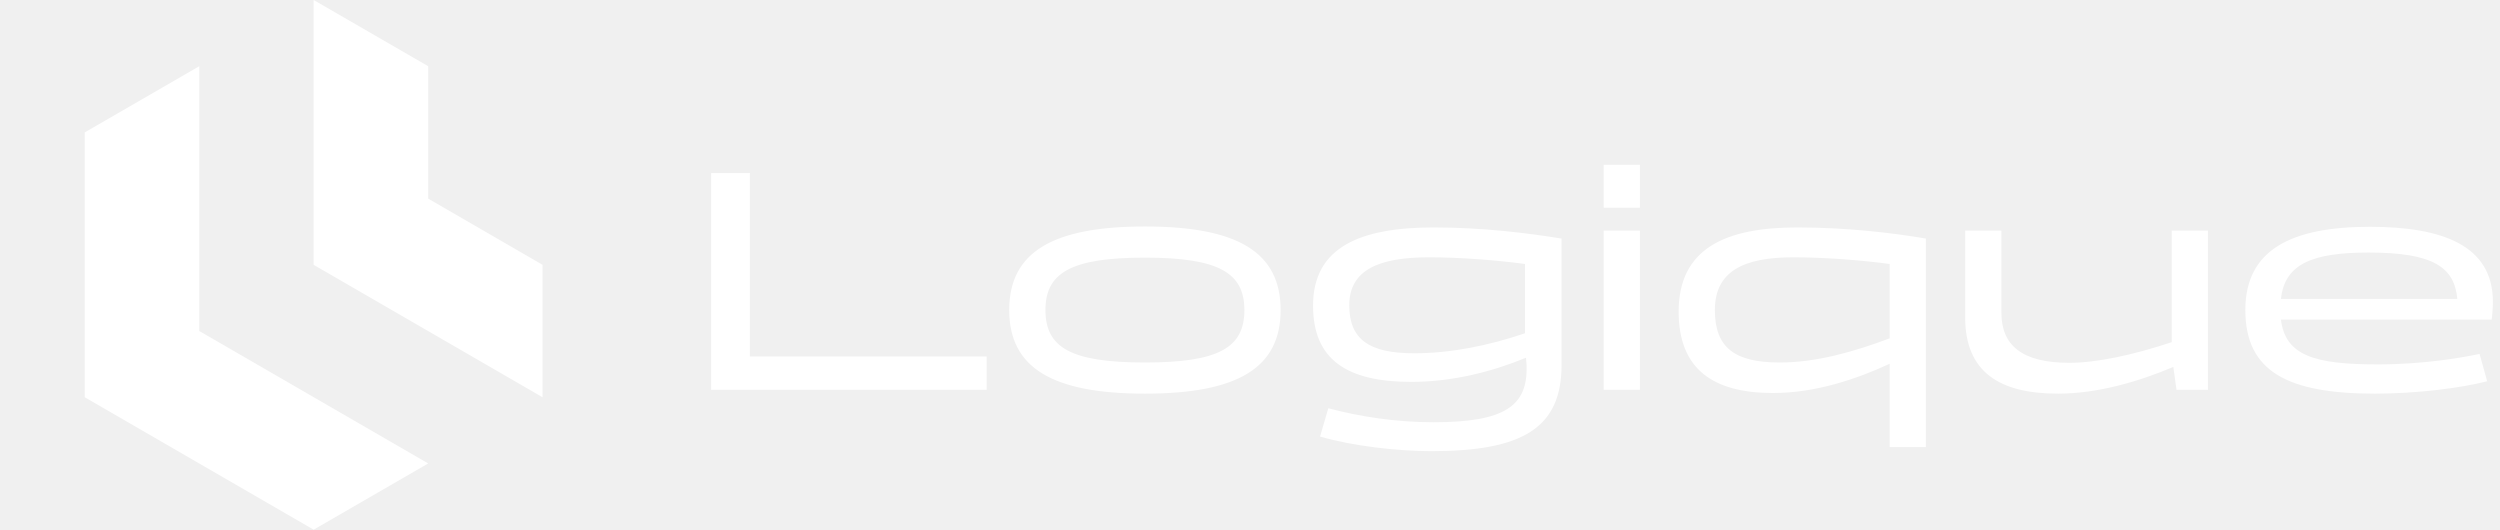
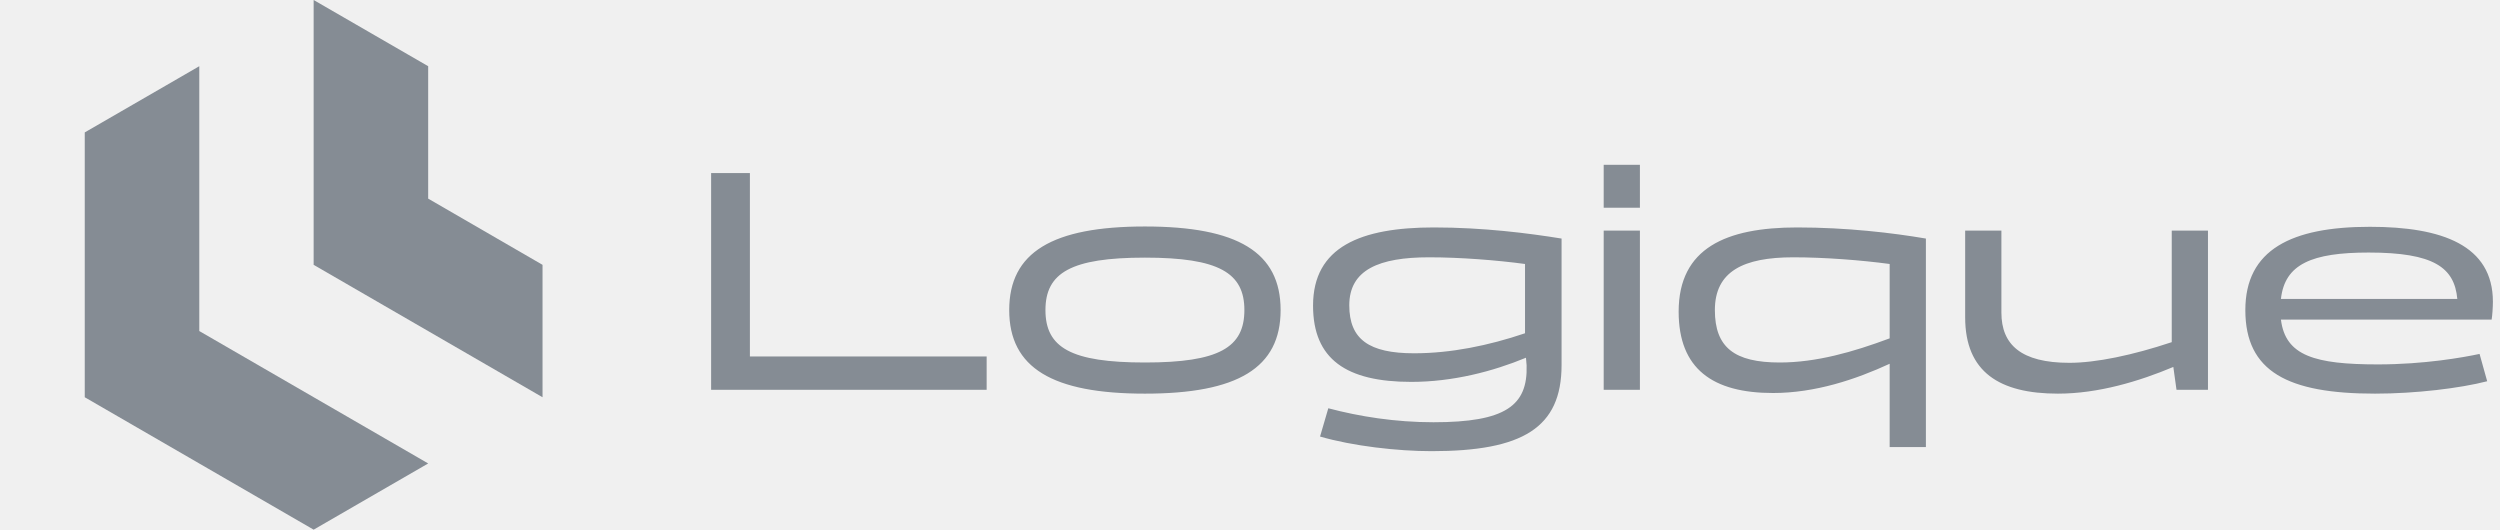
<svg xmlns="http://www.w3.org/2000/svg" width="236" height="50" viewBox="0 0 236 50" fill="none">
-   <path fill-rule="evenodd" clip-rule="evenodd" d="M18.813 31.25V6.25L8 12.5V37.5L29.608 50L40.421 43.75L18.813 31.25Z" fill="white" />
-   <path fill-rule="evenodd" clip-rule="evenodd" d="M29.607 25L51.215 37.5V25L40.42 18.75V6.25L29.607 0V25Z" fill="white" />
+   <path fill-rule="evenodd" clip-rule="evenodd" d="M18.813 31.25V6.25L8 12.5V37.5L29.608 50L40.421 43.75L18.813 31.25Z" fill="#858C94" />
+   <path fill-rule="evenodd" clip-rule="evenodd" d="M29.607 25L51.215 37.5V25L40.42 18.75V6.25L29.607 0V25Z" fill="#858C94" />
  <g clip-path="url(#clip0_13011_546)">
-     <path d="M70.79 33.65H93.14V36.8H67.13V16.34H70.79V33.65ZM95.27 29.27C95.27 23.81 99.35 21.38 108.08 21.38C116.84 21.38 120.89 23.81 120.89 29.27C120.89 34.73 116.84 37.16 108.08 37.16C99.35 37.16 95.27 34.73 95.27 29.27ZM98.69 29.27C98.69 32.81 101.09 34.22 108.08 34.22C115.07 34.22 117.47 32.81 117.47 29.27C117.47 25.76 115.07 24.32 108.08 24.32C101.09 24.32 98.69 25.76 98.69 29.27ZM147.412 22.52V34.46C147.412 40.4 143.722 42.59 135.142 42.59C131.932 42.59 127.702 42.11 124.612 41.21L125.392 38.54C128.332 39.32 131.722 39.86 135.322 39.86C142.102 39.86 144.232 38.3 144.112 34.49L144.052 33.77C140.932 35.06 137.152 36.05 133.222 36.05C127.102 36.05 123.952 33.92 123.952 28.85C123.952 23.3 128.452 21.47 135.352 21.47C140.002 21.47 144.262 22.01 147.412 22.52ZM127.372 28.82C127.372 32.03 129.232 33.35 133.492 33.35C136.942 33.35 140.512 32.63 143.962 31.46V24.92C141.292 24.56 137.842 24.29 134.902 24.29C130.192 24.29 127.372 25.46 127.372 28.82ZM154.808 15.56V19.61H151.388V15.56H154.808ZM151.388 36.8V21.77H154.808V36.8H151.388ZM181.804 22.52V42.2H178.384V34.34C175.204 35.81 171.364 37.1 167.374 37.1C161.674 37.1 158.464 34.82 158.464 29.42C158.464 23.42 162.934 21.47 169.654 21.47C174.304 21.47 178.654 21.98 181.804 22.52ZM161.884 29.27C161.884 32.81 163.744 34.22 168.004 34.22C171.454 34.22 174.934 33.23 178.384 31.94V24.92C175.714 24.56 172.234 24.29 169.294 24.29C164.584 24.29 161.884 25.61 161.884 29.27ZM185.512 29.96V21.77H188.932V29.51C188.932 32.54 190.792 34.25 195.352 34.25C197.872 34.25 201.322 33.53 205.012 32.3V21.77H208.432V36.8H205.462L205.162 34.64C201.952 35.99 198.082 37.16 194.272 37.16C188.752 37.16 185.512 35.12 185.512 29.96ZM224.47 34.4C228.85 34.4 232.54 33.74 234.07 33.41L234.79 35.99C232.24 36.65 228.04 37.16 224.2 37.16C215.98 37.16 211.96 35.09 211.96 29.27C211.96 23.57 216.31 21.41 223.72 21.41C230.53 21.41 235.33 23.15 235.33 28.49C235.33 29 235.27 29.84 235.21 30.17H215.32C215.74 33.59 218.53 34.4 224.47 34.4ZM223.6 23.84C218.26 23.84 215.68 24.92 215.32 28.22H231.97C231.7 25.25 229.75 23.84 223.6 23.84Z" fill="white" />
+     <path d="M70.79 33.65H93.14V36.8H67.13V16.34H70.79V33.65ZM95.27 29.27C95.27 23.81 99.35 21.38 108.08 21.38C116.84 21.38 120.89 23.81 120.89 29.27C120.89 34.73 116.84 37.16 108.08 37.16C99.35 37.16 95.27 34.73 95.27 29.27ZM98.69 29.27C98.69 32.81 101.09 34.22 108.08 34.22C115.07 34.22 117.47 32.81 117.47 29.27C117.47 25.76 115.07 24.32 108.08 24.32C101.09 24.32 98.69 25.76 98.69 29.27ZM147.412 22.52V34.46C147.412 40.4 143.722 42.59 135.142 42.59C131.932 42.59 127.702 42.11 124.612 41.21L125.392 38.54C128.332 39.32 131.722 39.86 135.322 39.86C142.102 39.86 144.232 38.3 144.112 34.49L144.052 33.77C140.932 35.06 137.152 36.05 133.222 36.05C127.102 36.05 123.952 33.92 123.952 28.85C123.952 23.3 128.452 21.47 135.352 21.47C140.002 21.47 144.262 22.01 147.412 22.52ZM127.372 28.82C127.372 32.03 129.232 33.35 133.492 33.35C136.942 33.35 140.512 32.63 143.962 31.46V24.92C141.292 24.56 137.842 24.29 134.902 24.29C130.192 24.29 127.372 25.46 127.372 28.82ZM154.808 15.56V19.61H151.388V15.56H154.808ZM151.388 36.8V21.77H154.808V36.8H151.388ZM181.804 22.52V42.2H178.384V34.34C175.204 35.81 171.364 37.1 167.374 37.1C161.674 37.1 158.464 34.82 158.464 29.42C158.464 23.42 162.934 21.47 169.654 21.47C174.304 21.47 178.654 21.98 181.804 22.52ZM161.884 29.27C161.884 32.81 163.744 34.22 168.004 34.22C171.454 34.22 174.934 33.23 178.384 31.94V24.92C175.714 24.56 172.234 24.29 169.294 24.29C164.584 24.29 161.884 25.61 161.884 29.27ZM185.512 29.96V21.77H188.932V29.51C188.932 32.54 190.792 34.25 195.352 34.25C197.872 34.25 201.322 33.53 205.012 32.3V21.77H208.432V36.8H205.462L205.162 34.64C201.952 35.99 198.082 37.16 194.272 37.16C188.752 37.16 185.512 35.12 185.512 29.96ZM224.47 34.4C228.85 34.4 232.54 33.74 234.07 33.41L234.79 35.99C232.24 36.65 228.04 37.16 224.2 37.16C215.98 37.16 211.96 35.09 211.96 29.27C211.96 23.57 216.31 21.41 223.72 21.41C230.53 21.41 235.33 23.15 235.33 28.49C235.33 29 235.27 29.84 235.21 30.17H215.32C215.74 33.59 218.53 34.4 224.47 34.4ZM223.6 23.84C218.26 23.84 215.68 24.92 215.32 28.22H231.97C231.7 25.25 229.75 23.84 223.6 23.84Z" fill="#858C94" />
  </g>
  <defs>
    <clipPath id="clip0_13011_546">
-       <rect width="171" height="50" fill="white" transform="translate(65)" />
+       <rect width="171" height="50" fill="#858C94" transform="translate(65)" />
    </clipPath>
  </defs>
</svg>
